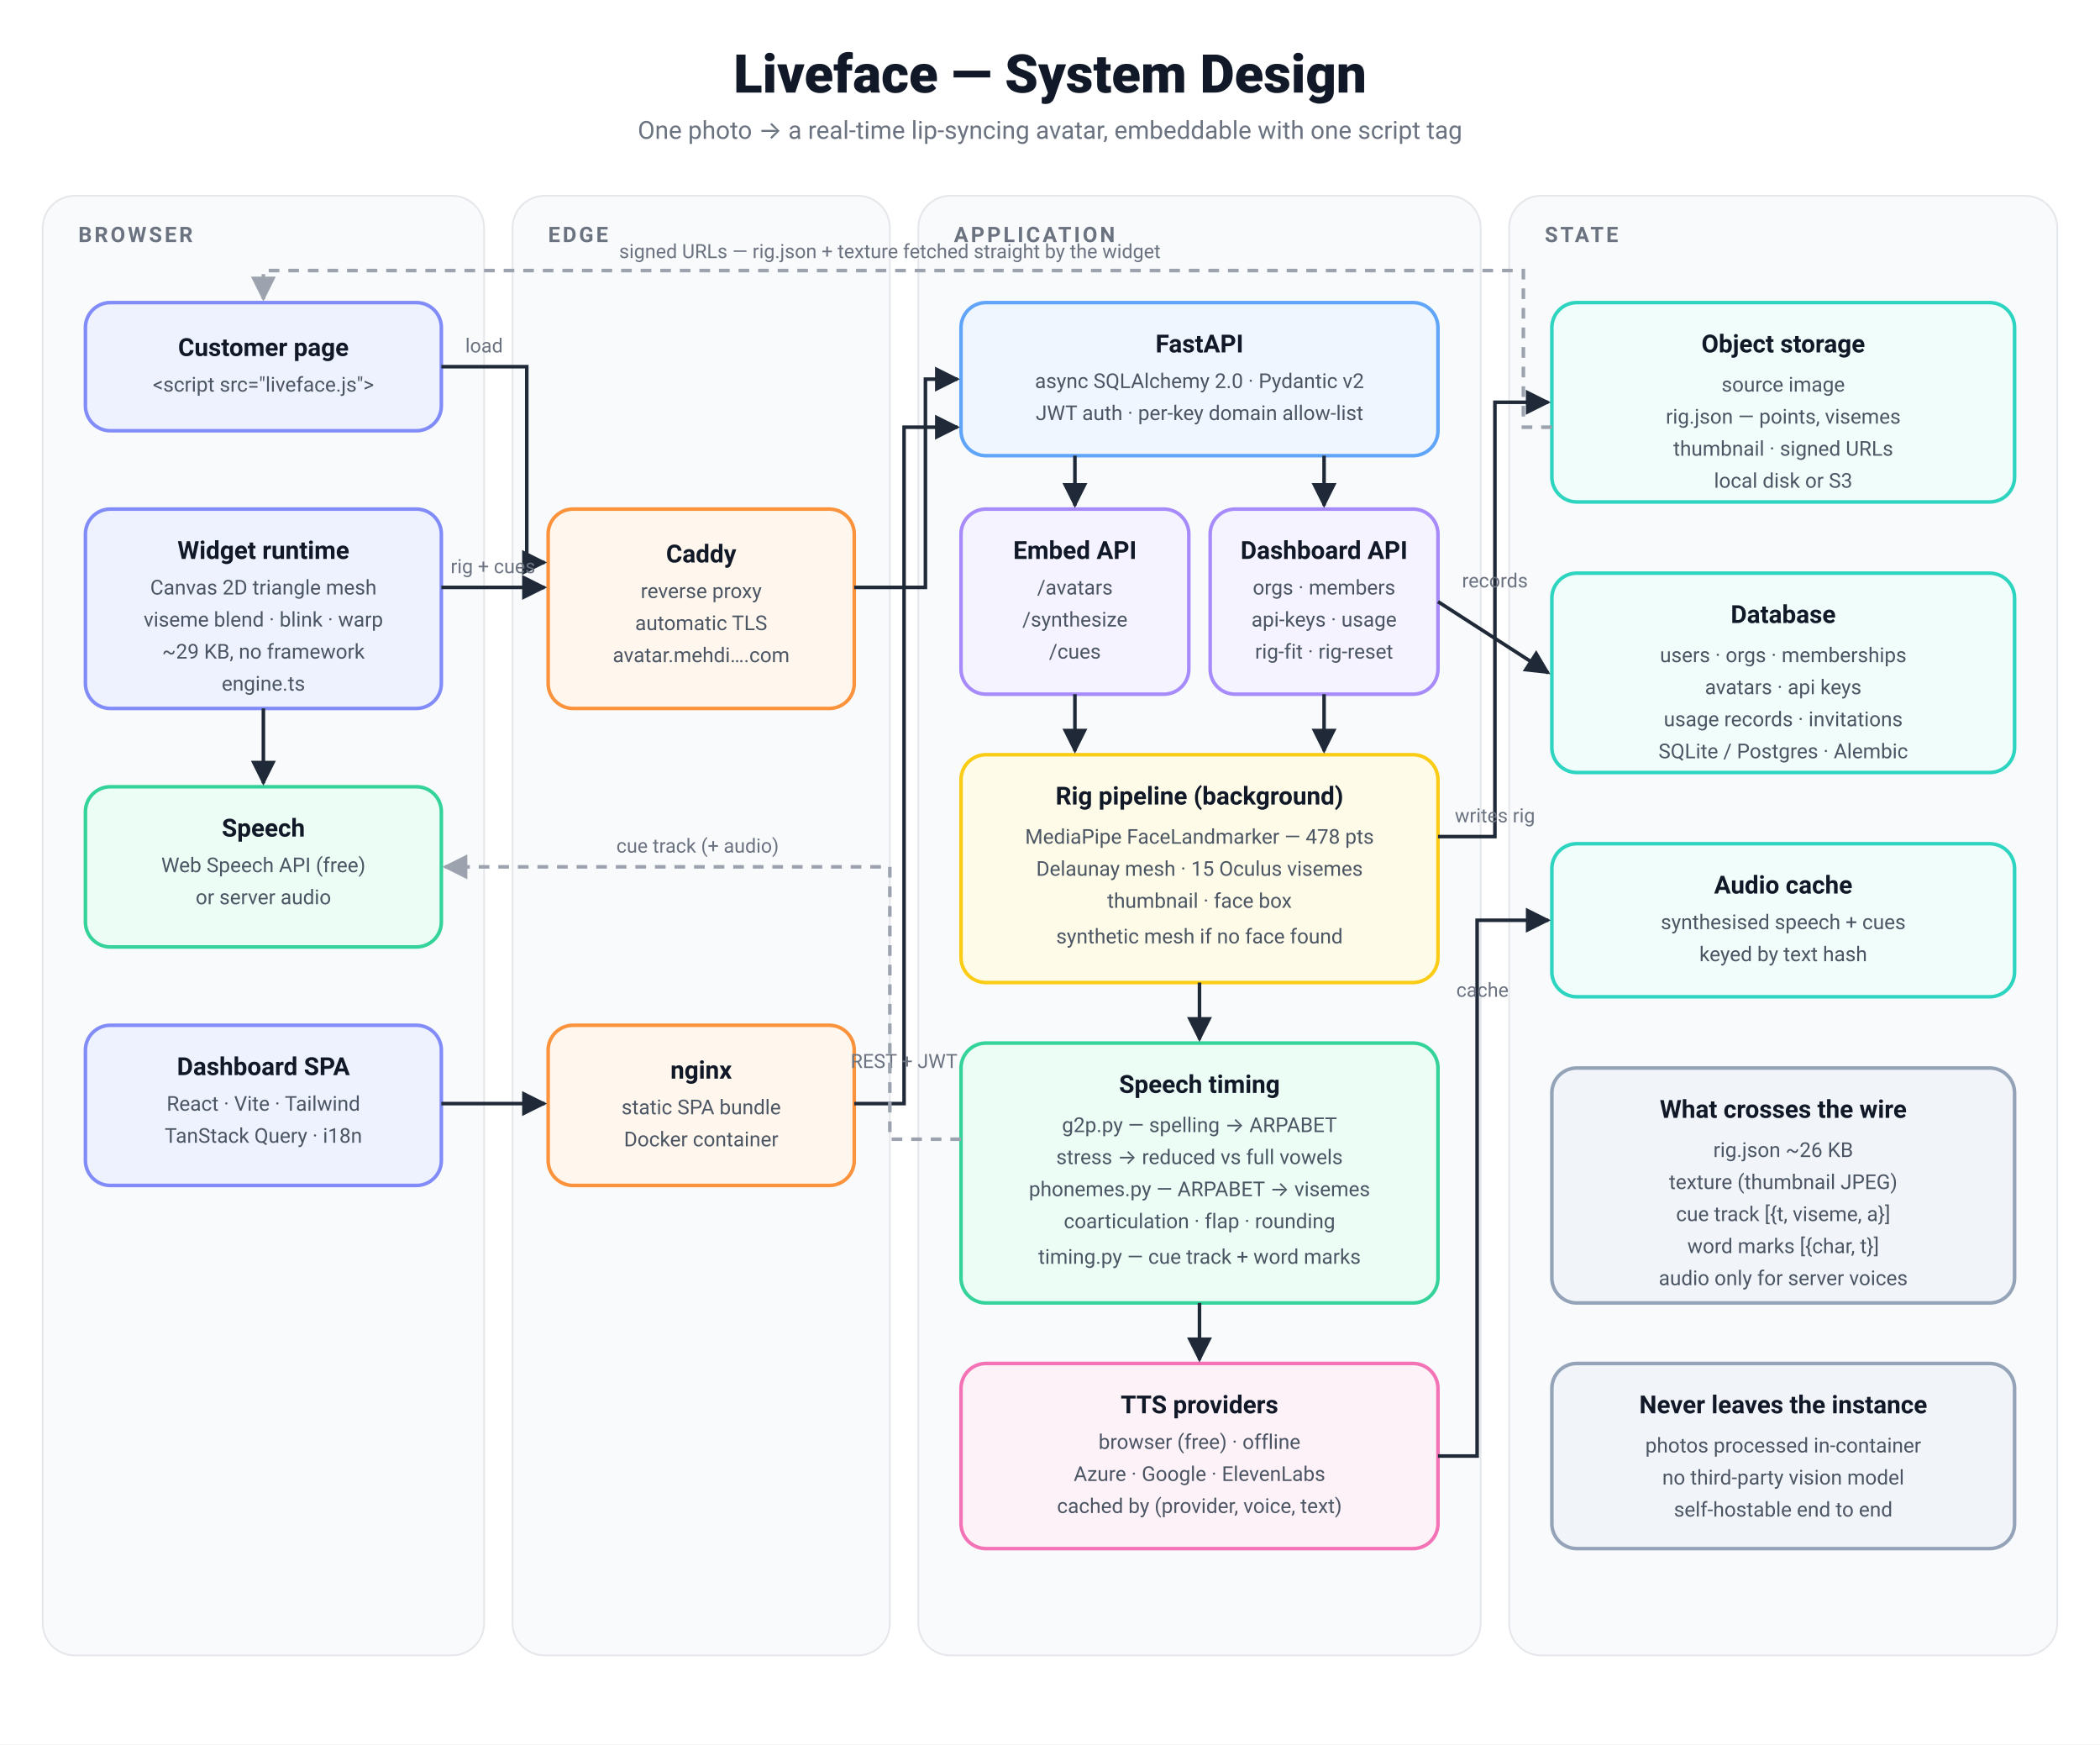
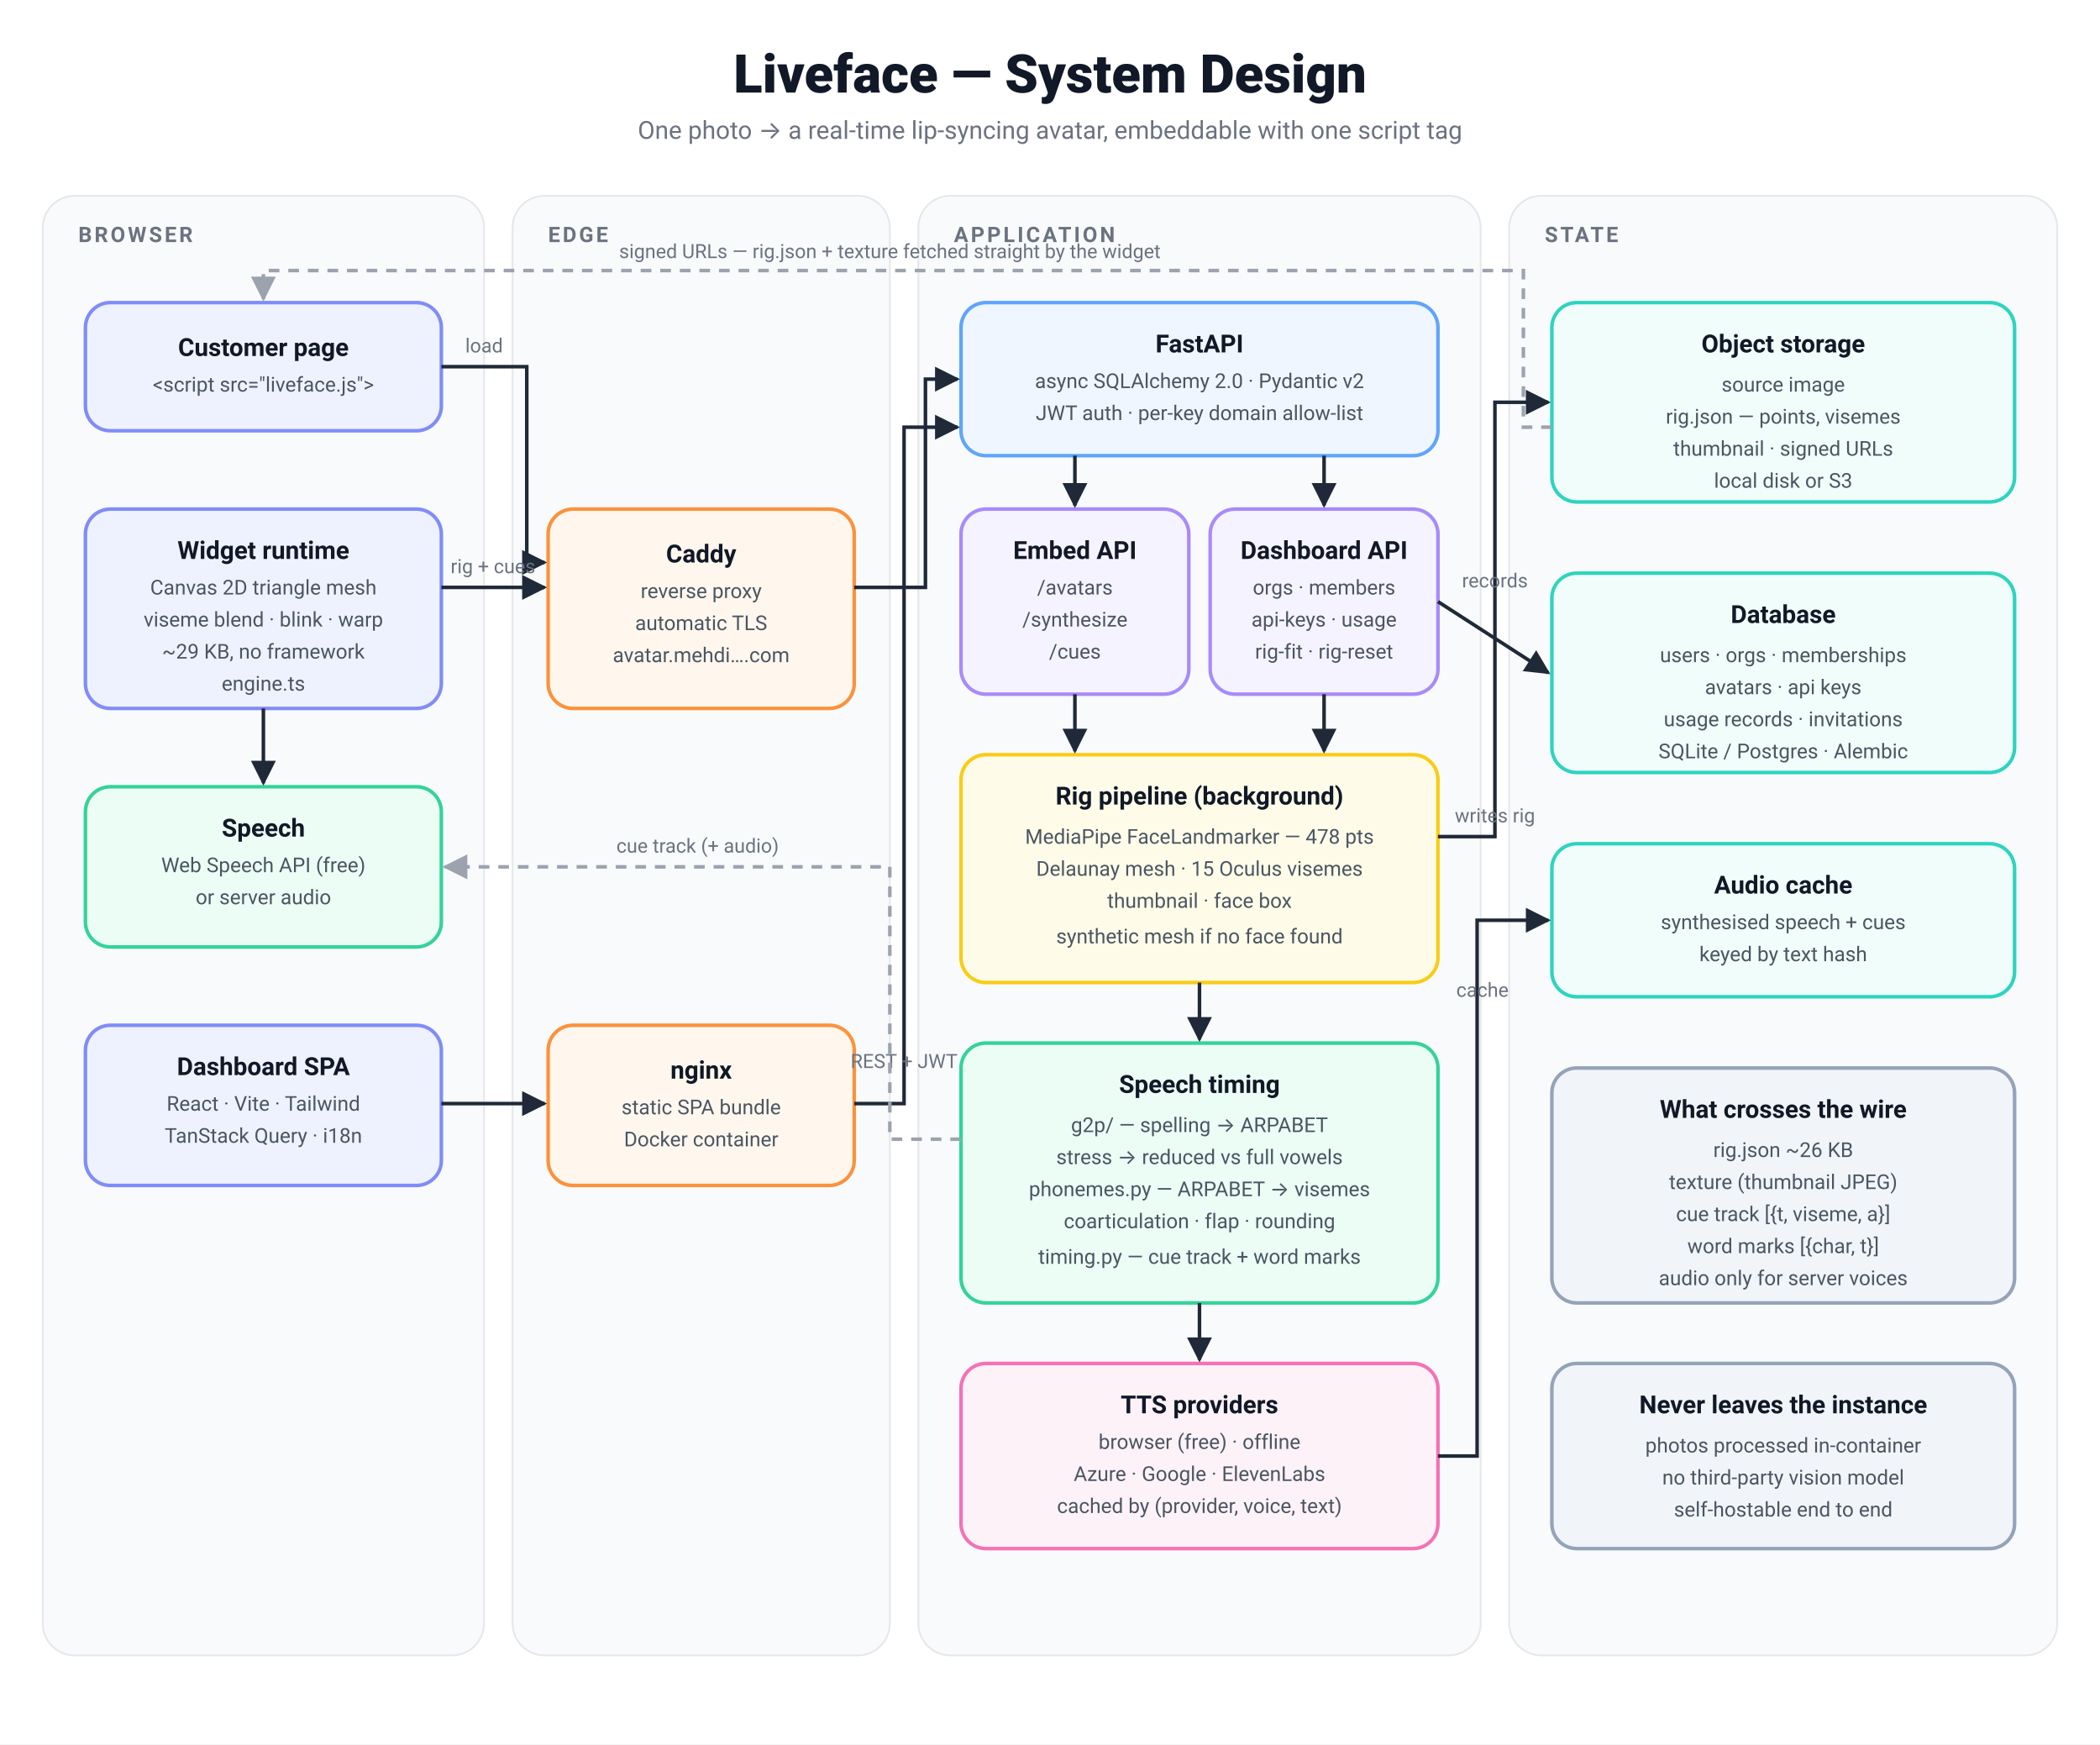
<svg xmlns="http://www.w3.org/2000/svg" viewBox="0 0 1180 980" width="1180" height="980" font-family="ui-sans-serif, system-ui, -apple-system, Segoe UI, Roboto, sans-serif">
  <defs>
    <marker id="arrow" viewBox="0 0 10 10" refX="9" refY="5" markerWidth="7" markerHeight="7" orient="auto-start-reverse">
      <path d="M0 0 L10 5 L0 10 z" fill="#1f2937" />
    </marker>
    <marker id="arrowMuted" viewBox="0 0 10 10" refX="9" refY="5" markerWidth="7" markerHeight="7" orient="auto-start-reverse">
      <path d="M0 0 L10 5 L0 10 z" fill="#9ca3af" />
    </marker>
    <style>
      .box   { rx:14; ry:14; stroke-width:2; }
      .t     { font-size:14px; font-weight:600; fill:#111827; text-anchor:middle; }
      .s     { font-size:11.5px; fill:#4b5563; text-anchor:middle; }
      .lane  { font-size:12px; font-weight:700; fill:#6b7280; letter-spacing:1.4px; }
      .edge  { stroke:#1f2937; stroke-width:2; fill:none; marker-end:url(#arrow); }
      .edged { stroke:#9ca3af; stroke-width:2; fill:none; stroke-dasharray:6 5; marker-end:url(#arrowMuted); }
      .elbl  { font-size:11px; fill:#6b7280; text-anchor:middle; }
      .title { font-size:30px; font-weight:800; fill:#111827; text-anchor:middle; }
      .sub   { font-size:14px; fill:#6b7280; text-anchor:middle; }
    </style>
  </defs>
  <rect width="1180" height="980" fill="#ffffff" />
  <text class="title" x="590" y="52">Liveface — System Design</text>
  <text class="sub" x="590" y="78">One photo → a real-time lip-syncing avatar, embeddable with one script tag</text>
  <rect x="24" y="110" width="248" height="820" rx="18" fill="#f8fafc" stroke="#e5e7eb" />
  <rect x="288" y="110" width="212" height="820" rx="18" fill="#f8fafc" stroke="#e5e7eb" />
  <rect x="516" y="110" width="316" height="820" rx="18" fill="#f8fafc" stroke="#e5e7eb" />
  <rect x="848" y="110" width="308" height="820" rx="18" fill="#f8fafc" stroke="#e5e7eb" />
  <text class="lane" x="44" y="136">BROWSER</text>
  <text class="lane" x="308" y="136">EDGE</text>
  <text class="lane" x="536" y="136">APPLICATION</text>
  <text class="lane" x="868" y="136">STATE</text>
  <rect class="box" x="48" y="170" width="200" height="72" fill="#eef2ff" stroke="#818cf8" />
  <text class="t" x="148" y="200">Customer page</text>
  <text class="s" x="148" y="220">&lt;script src="liveface.js"&gt;</text>
  <rect class="box" x="48" y="286" width="200" height="112" fill="#eef2ff" stroke="#818cf8" />
  <text class="t" x="148" y="314">Widget runtime</text>
  <text class="s" x="148" y="334">Canvas 2D triangle mesh</text>
  <text class="s" x="148" y="352">viseme blend · blink · warp</text>
  <text class="s" x="148" y="370">~29 KB, no framework</text>
  <text class="s" x="148" y="388">engine.ts</text>
  <rect class="box" x="48" y="442" width="200" height="90" fill="#ecfdf5" stroke="#34d399" />
  <text class="t" x="148" y="470">Speech</text>
  <text class="s" x="148" y="490">Web Speech API (free)</text>
  <text class="s" x="148" y="508">or server audio</text>
  <rect class="box" x="48" y="576" width="200" height="90" fill="#eef2ff" stroke="#818cf8" />
  <text class="t" x="148" y="604">Dashboard SPA</text>
  <text class="s" x="148" y="624">React · Vite · Tailwind</text>
  <text class="s" x="148" y="642">TanStack Query · i18n</text>
  <rect class="box" x="308" y="286" width="172" height="112" fill="#fff7ed" stroke="#fb923c" />
  <text class="t" x="394" y="316">Caddy</text>
  <text class="s" x="394" y="336">reverse proxy</text>
  <text class="s" x="394" y="354">automatic TLS</text>
  <text class="s" x="394" y="372">avatar.mehdi…​.com</text>
  <rect class="box" x="308" y="576" width="172" height="90" fill="#fff7ed" stroke="#fb923c" />
  <text class="t" x="394" y="606">nginx</text>
  <text class="s" x="394" y="626">static SPA bundle</text>
  <text class="s" x="394" y="644">Docker container</text>
  <rect class="box" x="540" y="170" width="268" height="86" fill="#eff6ff" stroke="#60a5fa" />
  <text class="t" x="674" y="198">FastAPI</text>
  <text class="s" x="674" y="218">async SQLAlchemy 2.0 · Pydantic v2</text>
  <text class="s" x="674" y="236">JWT auth · per-key domain allow-list</text>
  <rect class="box" x="540" y="286" width="128" height="104" fill="#f5f3ff" stroke="#a78bfa" />
  <text class="t" x="604" y="314">Embed API</text>
  <text class="s" x="604" y="334">/avatars</text>
  <text class="s" x="604" y="352">/synthesize</text>
  <text class="s" x="604" y="370">/cues</text>
  <rect class="box" x="680" y="286" width="128" height="104" fill="#f5f3ff" stroke="#a78bfa" />
  <text class="t" x="744" y="314">Dashboard API</text>
  <text class="s" x="744" y="334">orgs · members</text>
  <text class="s" x="744" y="352">api-keys · usage</text>
  <text class="s" x="744" y="370">rig-fit · rig-reset</text>
  <rect class="box" x="540" y="424" width="268" height="128" fill="#fefce8" stroke="#facc15" />
  <text class="t" x="674" y="452">Rig pipeline (background)</text>
  <text class="s" x="674" y="474">MediaPipe FaceLandmarker — 478 pts</text>
  <text class="s" x="674" y="492">Delaunay mesh · 15 Oculus visemes</text>
  <text class="s" x="674" y="510">thumbnail · face box</text>
  <text class="s" x="674" y="530">synthetic mesh if no face found</text>
  <rect class="box" x="540" y="586" width="268" height="146" fill="#ecfdf5" stroke="#34d399" />
  <text class="t" x="674" y="614">Speech timing</text>
-   <text class="s" x="674" y="636">g2p.py — spelling → ARPABET</text>
+   <text class="s" x="674" y="636">g2p/ — spelling → ARPABET</text>
  <text class="s" x="674" y="654">stress → reduced vs full vowels</text>
  <text class="s" x="674" y="672">phonemes.py — ARPABET → visemes</text>
  <text class="s" x="674" y="690">coarticulation · flap · rounding</text>
  <text class="s" x="674" y="710">timing.py — cue track + word marks</text>
  <rect class="box" x="540" y="766" width="268" height="104" fill="#fdf2f8" stroke="#f472b6" />
  <text class="t" x="674" y="794">TTS providers</text>
  <text class="s" x="674" y="814">browser (free) · offline</text>
  <text class="s" x="674" y="832">Azure · Google · ElevenLabs</text>
  <text class="s" x="674" y="850">cached by (provider, voice, text)</text>
  <rect class="box" x="872" y="170" width="260" height="112" fill="#f0fdfa" stroke="#2dd4bf" />
  <text class="t" x="1002" y="198">Object storage</text>
  <text class="s" x="1002" y="220">source image</text>
  <text class="s" x="1002" y="238">rig.json — points, visemes</text>
  <text class="s" x="1002" y="256">thumbnail · signed URLs</text>
  <text class="s" x="1002" y="274">local disk or S3</text>
  <rect class="box" x="872" y="322" width="260" height="112" fill="#f0fdfa" stroke="#2dd4bf" />
  <text class="t" x="1002" y="350">Database</text>
  <text class="s" x="1002" y="372">users · orgs · memberships</text>
  <text class="s" x="1002" y="390">avatars · api keys</text>
  <text class="s" x="1002" y="408">usage records · invitations</text>
  <text class="s" x="1002" y="426">SQLite / Postgres · Alembic</text>
  <rect class="box" x="872" y="474" width="260" height="86" fill="#f0fdfa" stroke="#2dd4bf" />
  <text class="t" x="1002" y="502">Audio cache</text>
  <text class="s" x="1002" y="522">synthesised speech + cues</text>
  <text class="s" x="1002" y="540">keyed by text hash</text>
  <rect class="box" x="872" y="600" width="260" height="132" fill="#f1f5f9" stroke="#94a3b8" />
  <text class="t" x="1002" y="628">What crosses the wire</text>
  <text class="s" x="1002" y="650">rig.json  ~26 KB</text>
  <text class="s" x="1002" y="668">texture (thumbnail JPEG)</text>
  <text class="s" x="1002" y="686">cue track  [{t, viseme, a}]</text>
  <text class="s" x="1002" y="704">word marks [{char, t}]</text>
  <text class="s" x="1002" y="722">audio only for server voices</text>
  <rect class="box" x="872" y="766" width="260" height="104" fill="#f1f5f9" stroke="#94a3b8" />
  <text class="t" x="1002" y="794">Never leaves the instance</text>
  <text class="s" x="1002" y="816">photos processed in-container</text>
  <text class="s" x="1002" y="834">no third-party vision model</text>
  <text class="s" x="1002" y="852">self-hostable end to end</text>
  <path class="edge" d="M248 206 L296 206 L296 316 L306 316" />
  <text class="elbl" x="272" y="198">load</text>
  <path class="edge" d="M248 330 L306 330" />
  <text class="elbl" x="277" y="322">rig + cues</text>
  <path class="edge" d="M480 330 L520 330 L520 213 L538 213" />
  <path class="edge" d="M248 620 L306 620" />
  <path class="edge" d="M480 620 L508 620 L508 240 L538 240" />
  <text class="elbl" x="508" y="600">REST + JWT</text>
  <path class="edge" d="M604 256 L604 284" />
  <path class="edge" d="M744 256 L744 284" />
  <path class="edge" d="M604 390 L604 422" />
  <path class="edge" d="M744 390 L744 422" />
  <path class="edge" d="M674 552 L674 584" />
  <path class="edge" d="M674 732 L674 764" />
  <path class="edge" d="M808 470 L840 470 L840 226 L870 226" />
  <text class="elbl" x="840" y="462">writes rig</text>
  <path class="edge" d="M808 338 L870 378" />
  <text class="elbl" x="840" y="330">records</text>
  <path class="edge" d="M808 818 L830 818 L830 517 L870 517" />
  <text class="elbl" x="833" y="560">cache</text>
  <path class="edged" d="M872 240 L856 240 L856 152 L148 152 L148 168" />
  <text class="elbl" x="500" y="145">signed URLs — rig.json + texture fetched straight by the widget</text>
  <path class="edged" d="M540 640 L500 640 L500 487 L250 487" />
  <text class="elbl" x="392" y="479">cue track (+ audio)</text>
  <path class="edge" d="M148 398 L148 440" />
</svg>
